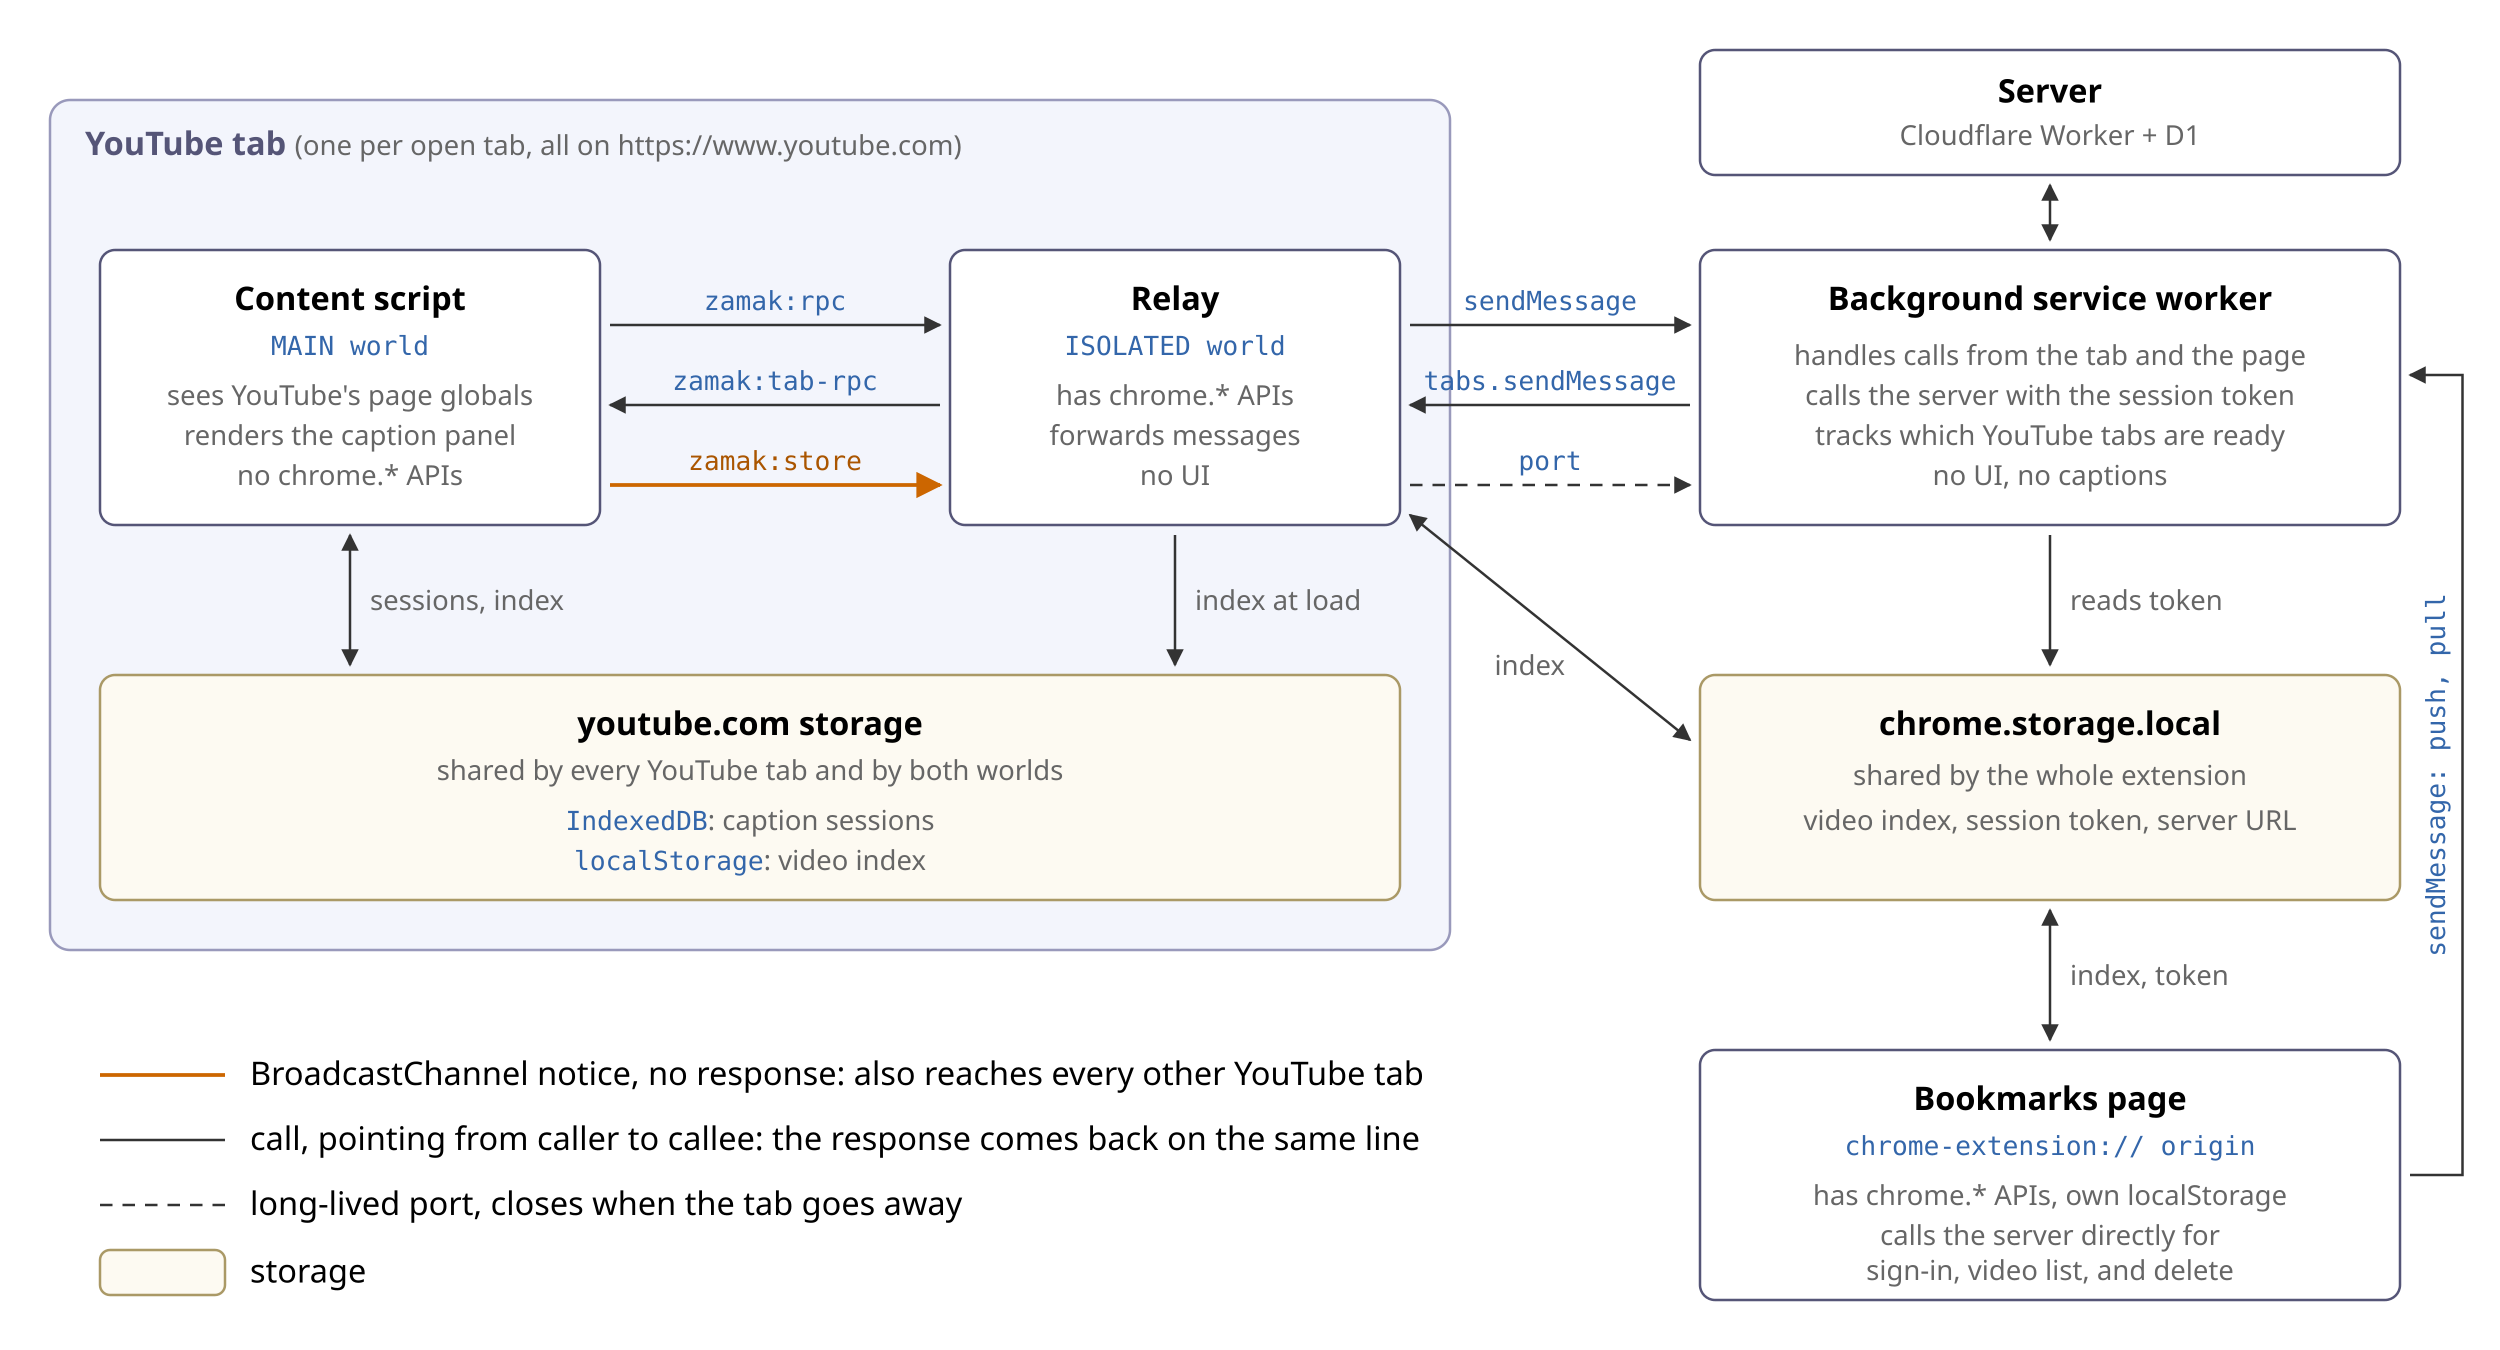
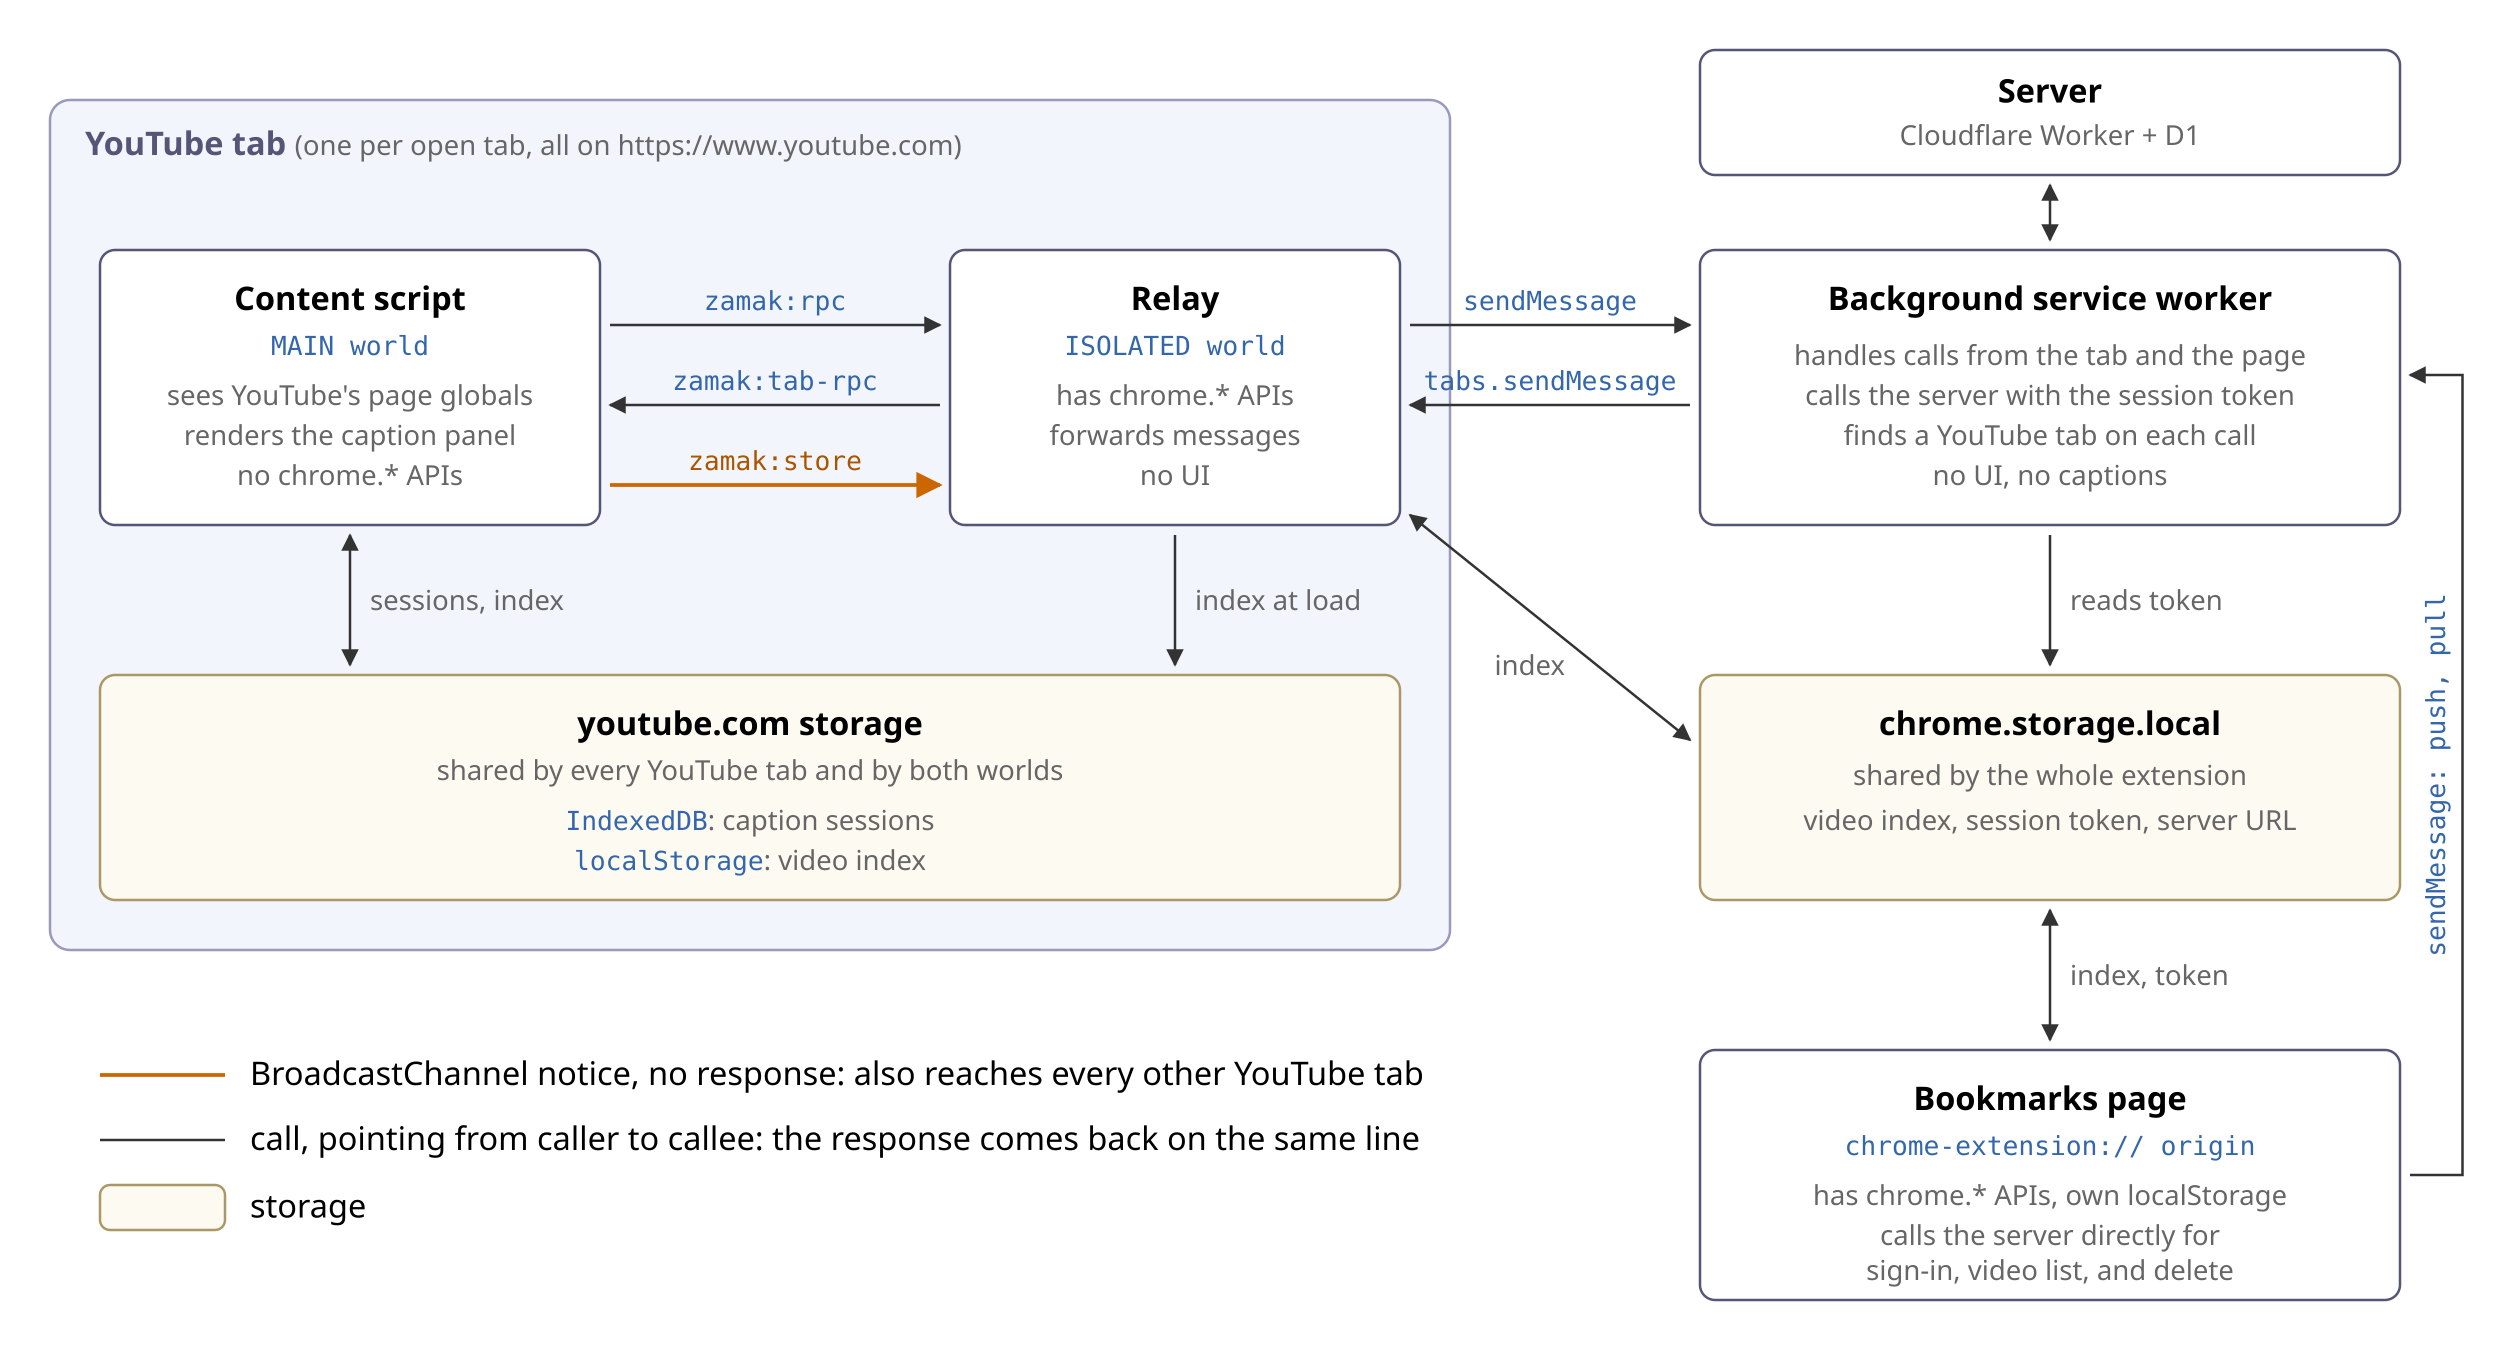
<svg xmlns="http://www.w3.org/2000/svg" width="1000" height="540" viewBox="0 0 1000 540" font-family="system-ui, sans-serif" font-size="13">
  <defs>
    <marker id="a" viewBox="0 0 10 10" refX="9" refY="5" markerWidth="7" markerHeight="7" orient="auto-start-reverse">
      <path d="M0,0 L10,5 L0,10 z" fill="#333" />
    </marker>
    <marker id="o" viewBox="0 0 10 10" refX="9" refY="5" markerWidth="7" markerHeight="7" orient="auto-start-reverse">
      <path d="M0,0 L10,5 L0,10 z" fill="#c60" />
    </marker>
    <style>
      .c { font-family: ui-monospace, SFMono-Regular, Menlo, Consolas, monospace; font-size: 10.5px; fill: #36a; }
      .oc { font-family: ui-monospace, SFMono-Regular, Menlo, Consolas, monospace; font-size: 10.5px; fill: #a50; }
      .t { font-weight: bold; }
      .s { fill: #666; font-size: 11px; }
      .box { fill: #fff; stroke: #557; }
      .line { stroke: #333; fill: none; }
      .bc { stroke: #c60; stroke-width: 1.5; fill: none; }
    </style>
  </defs>
  <rect width="1000" height="540" fill="#fff" />
  <rect x="20" y="40" width="560" height="340" rx="8" fill="#f3f5fc" stroke="#99b" />
  <text x="34" y="62" class="t" fill="#557">YouTube tab <tspan class="s" font-weight="normal">(one per open tab, all on https://www.youtube.com)</tspan>
  </text>
  <rect x="40" y="100" width="200" height="110" rx="6" class="box" />
  <text x="140" y="124" text-anchor="middle" class="t">Content script</text>
  <text x="140" y="142" text-anchor="middle" class="c">MAIN world</text>
  <text x="140" y="162" text-anchor="middle" class="s">sees YouTube's page globals</text>
  <text x="140" y="178" text-anchor="middle" class="s">renders the caption panel</text>
  <text x="140" y="194" text-anchor="middle" class="s">no chrome.* APIs</text>
  <rect x="380" y="100" width="180" height="110" rx="6" class="box" />
  <text x="470" y="124" text-anchor="middle" class="t">Relay</text>
  <text x="470" y="142" text-anchor="middle" class="c">ISOLATED world</text>
  <text x="470" y="162" text-anchor="middle" class="s">has chrome.* APIs</text>
  <text x="470" y="178" text-anchor="middle" class="s">forwards messages</text>
  <text x="470" y="194" text-anchor="middle" class="s">no UI</text>
  <line x1="244" y1="130" x2="376" y2="130" class="line" marker-end="url(#a)" />
  <text x="310" y="124" text-anchor="middle" class="c">zamak:rpc</text>
  <line x1="244" y1="162" x2="376" y2="162" class="line" marker-start="url(#a)" />
  <text x="310" y="156" text-anchor="middle" class="c">zamak:tab-rpc</text>
  <line x1="244" y1="194" x2="376" y2="194" class="bc" marker-end="url(#o)" />
  <text x="310" y="188" text-anchor="middle" class="oc">zamak:store</text>
  <rect x="40" y="270" width="520" height="90" rx="6" fill="#fdfaf2" stroke="#a96" />
  <text x="300" y="294" text-anchor="middle" class="t">youtube.com storage</text>
  <text x="300" y="312" text-anchor="middle" class="s">shared by every YouTube tab and by both worlds</text>
  <text x="300" y="332" text-anchor="middle" class="s">
    <tspan class="c">IndexedDB</tspan>: caption sessions</text>
  <text x="300" y="348" text-anchor="middle" class="s">
    <tspan class="c">localStorage</tspan>: video index</text>
  <line x1="140" y1="214" x2="140" y2="266" class="line" marker-start="url(#a)" marker-end="url(#a)" />
  <text x="148" y="244" class="s">sessions, index</text>
  <line x1="470" y1="214" x2="470" y2="266" class="line" marker-end="url(#a)" />
  <text x="478" y="244" class="s">index at load</text>
  <rect x="680" y="20" width="280" height="50" rx="6" class="box" />
  <text x="820" y="41" text-anchor="middle" class="t">Server</text>
  <text x="820" y="58" text-anchor="middle" class="s">Cloudflare Worker + D1</text>
  <rect x="680" y="100" width="280" height="110" rx="6" class="box" />
  <text x="820" y="124" text-anchor="middle" class="t">Background service worker</text>
  <text x="820" y="146" text-anchor="middle" class="s">handles calls from the tab and the page</text>
  <text x="820" y="162" text-anchor="middle" class="s">calls the server with the session token</text>
-   <text x="820" y="178" text-anchor="middle" class="s">tracks which YouTube tabs are ready</text>
+   <text x="820" y="178" text-anchor="middle" class="s">finds a YouTube tab on each call</text>
  <text x="820" y="194" text-anchor="middle" class="s">no UI, no captions</text>
  <line x1="820" y1="96" x2="820" y2="74" class="line" marker-start="url(#a)" marker-end="url(#a)" />
  <line x1="564" y1="130" x2="676" y2="130" class="line" marker-end="url(#a)" />
  <text x="620" y="124" text-anchor="middle" class="c">sendMessage</text>
  <line x1="564" y1="162" x2="676" y2="162" class="line" marker-start="url(#a)" />
  <text x="620" y="156" text-anchor="middle" class="c">tabs.sendMessage</text>
-   <line x1="564" y1="194" x2="676" y2="194" class="line" stroke-dasharray="5 4" marker-end="url(#a)" />
-   <text x="620" y="188" text-anchor="middle" class="c">port</text>
  <rect x="680" y="270" width="280" height="90" rx="6" fill="#fdfaf2" stroke="#a96" />
  <text x="820" y="294" text-anchor="middle" class="t">chrome.storage.local</text>
  <text x="820" y="314" text-anchor="middle" class="s">shared by the whole extension</text>
  <text x="820" y="332" text-anchor="middle" class="s">video index, session token, server URL</text>
  <line x1="820" y1="214" x2="820" y2="266" class="line" marker-end="url(#a)" />
  <text x="828" y="244" class="s">reads token</text>
  <path d="M 564 206 L 676 296" class="line" marker-start="url(#a)" marker-end="url(#a)" />
  <text x="626" y="270" text-anchor="end" class="s">index</text>
  <rect x="680" y="420" width="280" height="100" rx="6" class="box" />
  <text x="820" y="444" text-anchor="middle" class="t">Bookmarks page</text>
  <text x="820" y="462" text-anchor="middle" class="c">chrome-extension:// origin</text>
  <text x="820" y="482" text-anchor="middle" class="s">has chrome.* APIs, own localStorage</text>
  <text x="820" y="498" text-anchor="middle" class="s">calls the server directly for</text>
  <text x="820" y="512" text-anchor="middle" class="s">sign-in, video list, and delete</text>
  <line x1="820" y1="416" x2="820" y2="364" class="line" marker-start="url(#a)" marker-end="url(#a)" />
  <text x="828" y="394" class="s">index, token</text>
  <path d="M 964 470 L 985 470 L 985 150 L 964 150" class="line" marker-end="url(#a)" />
  <text x="978" y="310" text-anchor="middle" class="c" transform="rotate(-90 978 310)">sendMessage: push, pull</text>
  <line x1="40" y1="430" x2="90" y2="430" class="bc" />
  <text x="100" y="434">BroadcastChannel notice, no response: also reaches every other YouTube tab</text>
  <line x1="40" y1="456" x2="90" y2="456" class="line" />
  <text x="100" y="460">call, pointing from caller to callee: the response comes back on the same line</text>
-   <line x1="40" y1="482" x2="90" y2="482" class="line" stroke-dasharray="5 4" />
-   <text x="100" y="486">long-lived port, closes when the tab goes away</text>
-   <rect x="40" y="500" width="50" height="18" rx="4" fill="#fdfaf2" stroke="#a96" />
-   <text x="100" y="513">storage</text>
+   <rect x="40" y="474" width="50" height="18" rx="4" fill="#fdfaf2" stroke="#a96" />
+   <text x="100" y="487">storage</text>
</svg>
